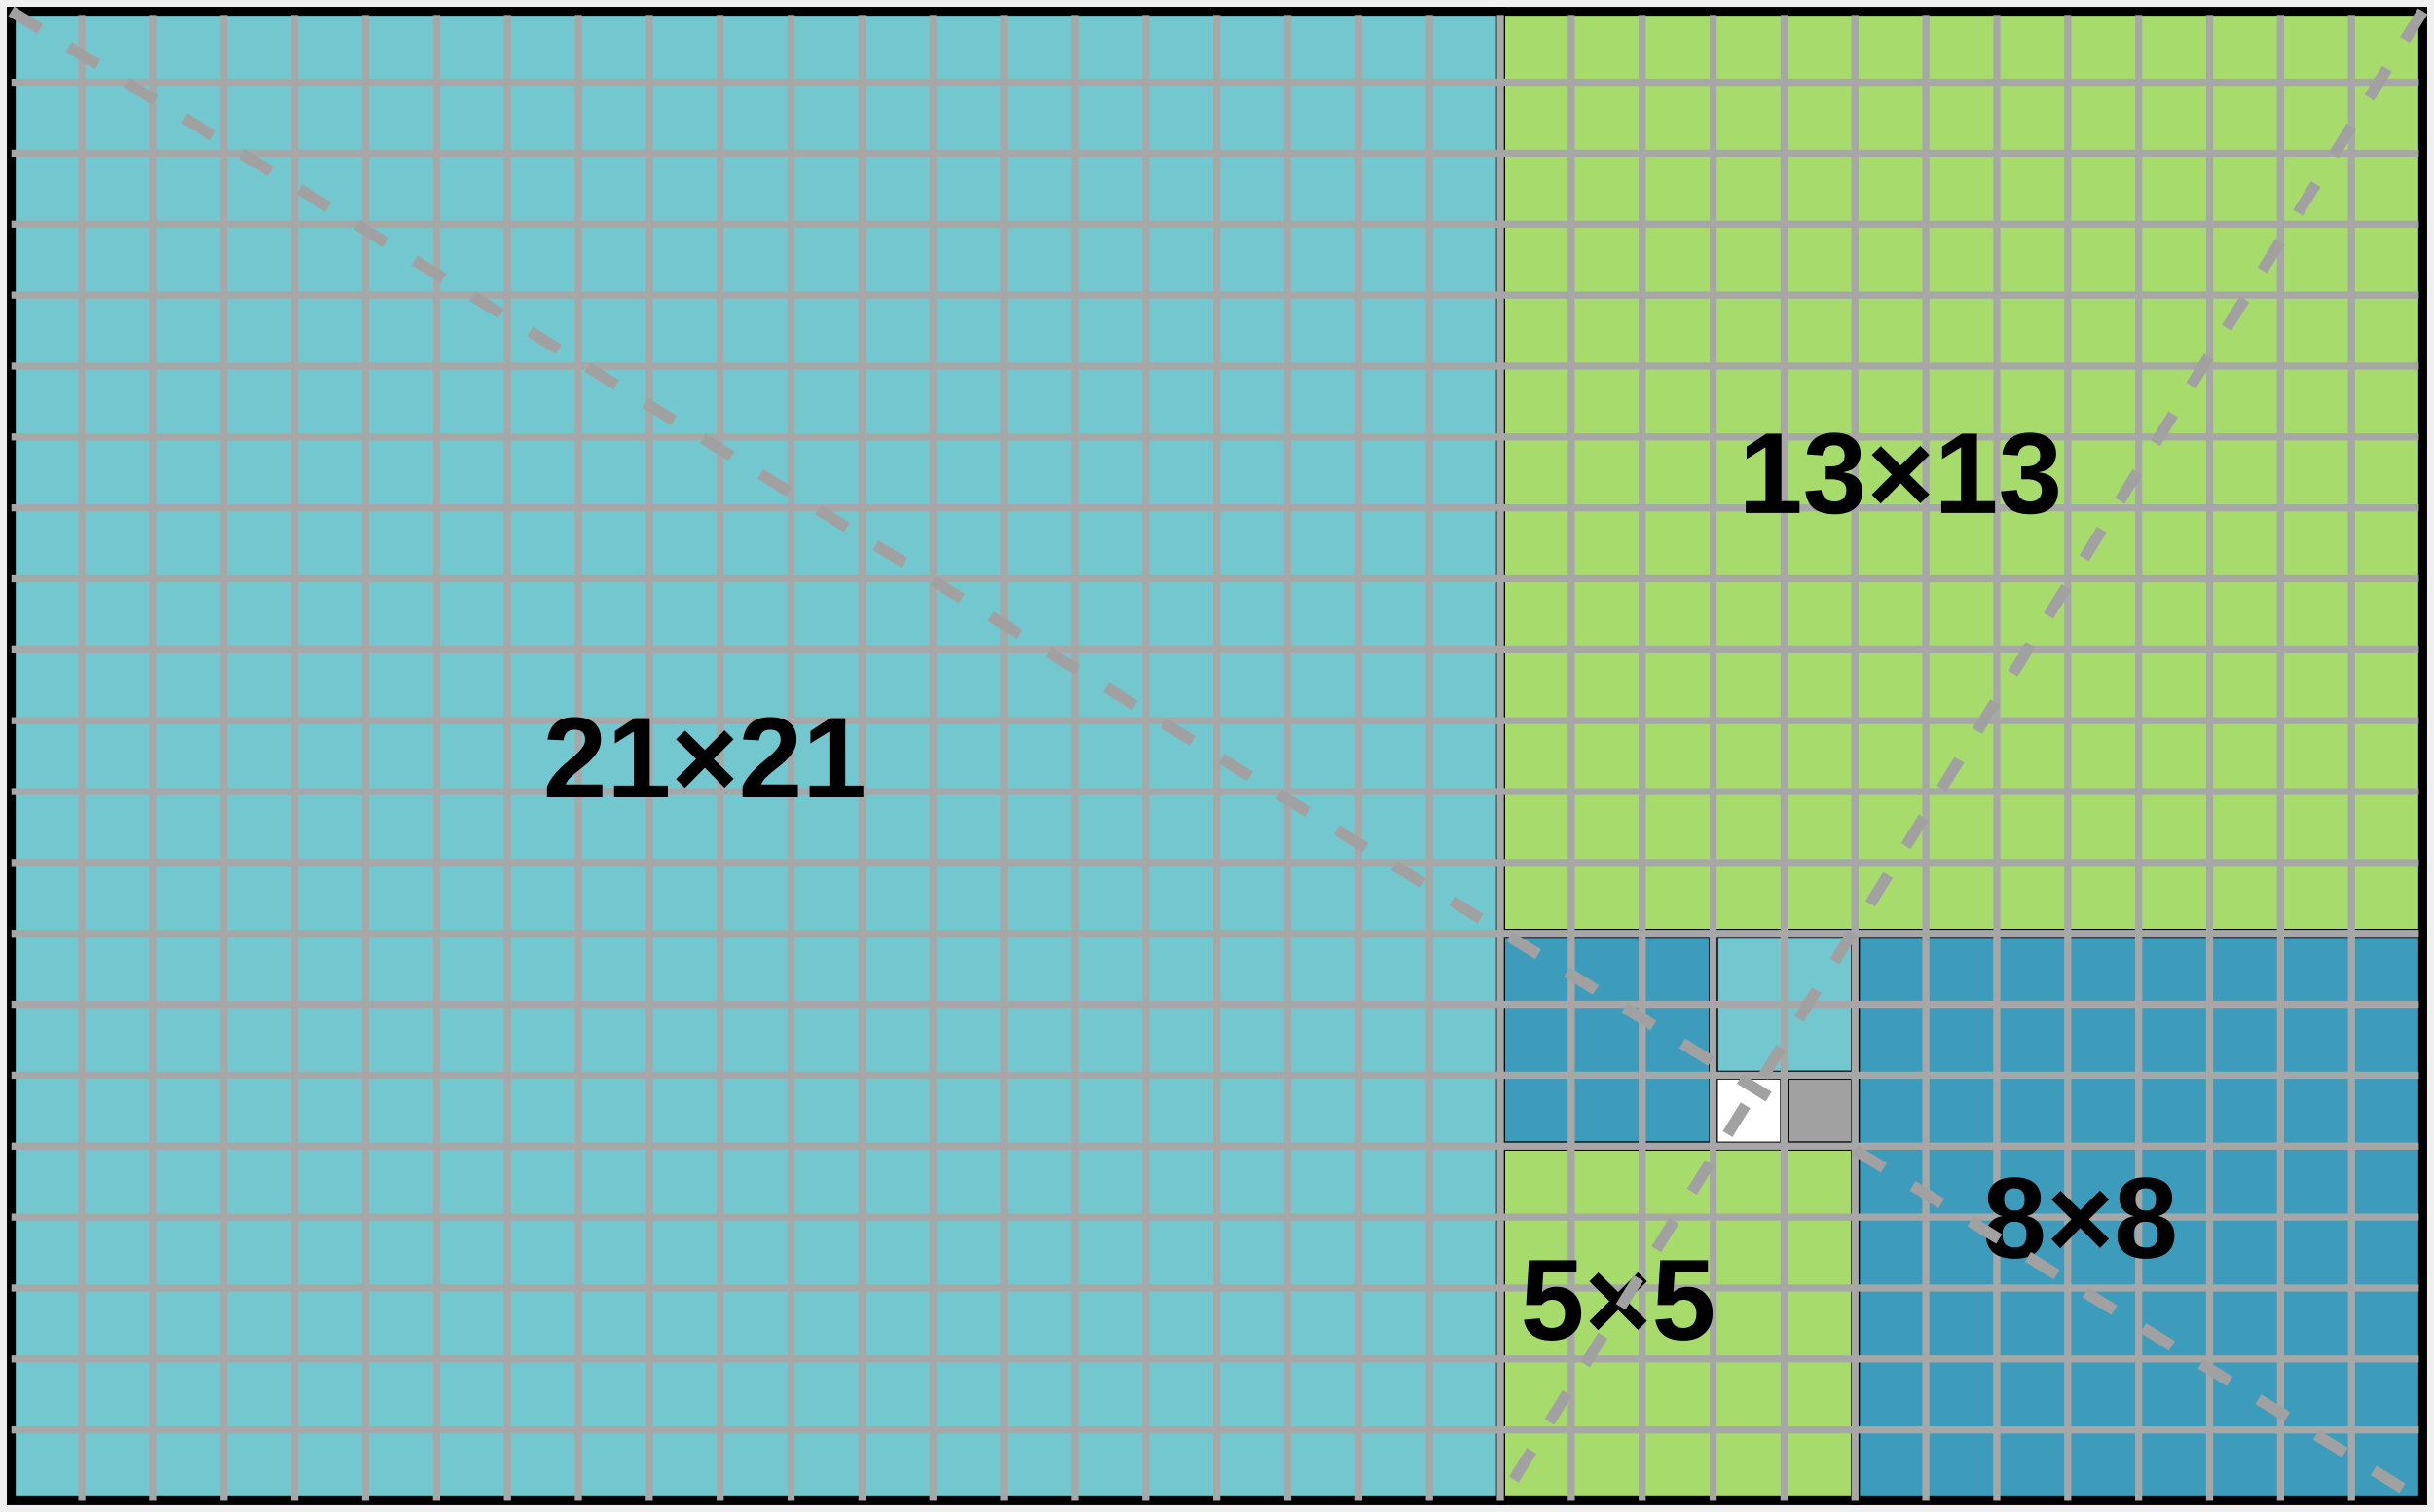
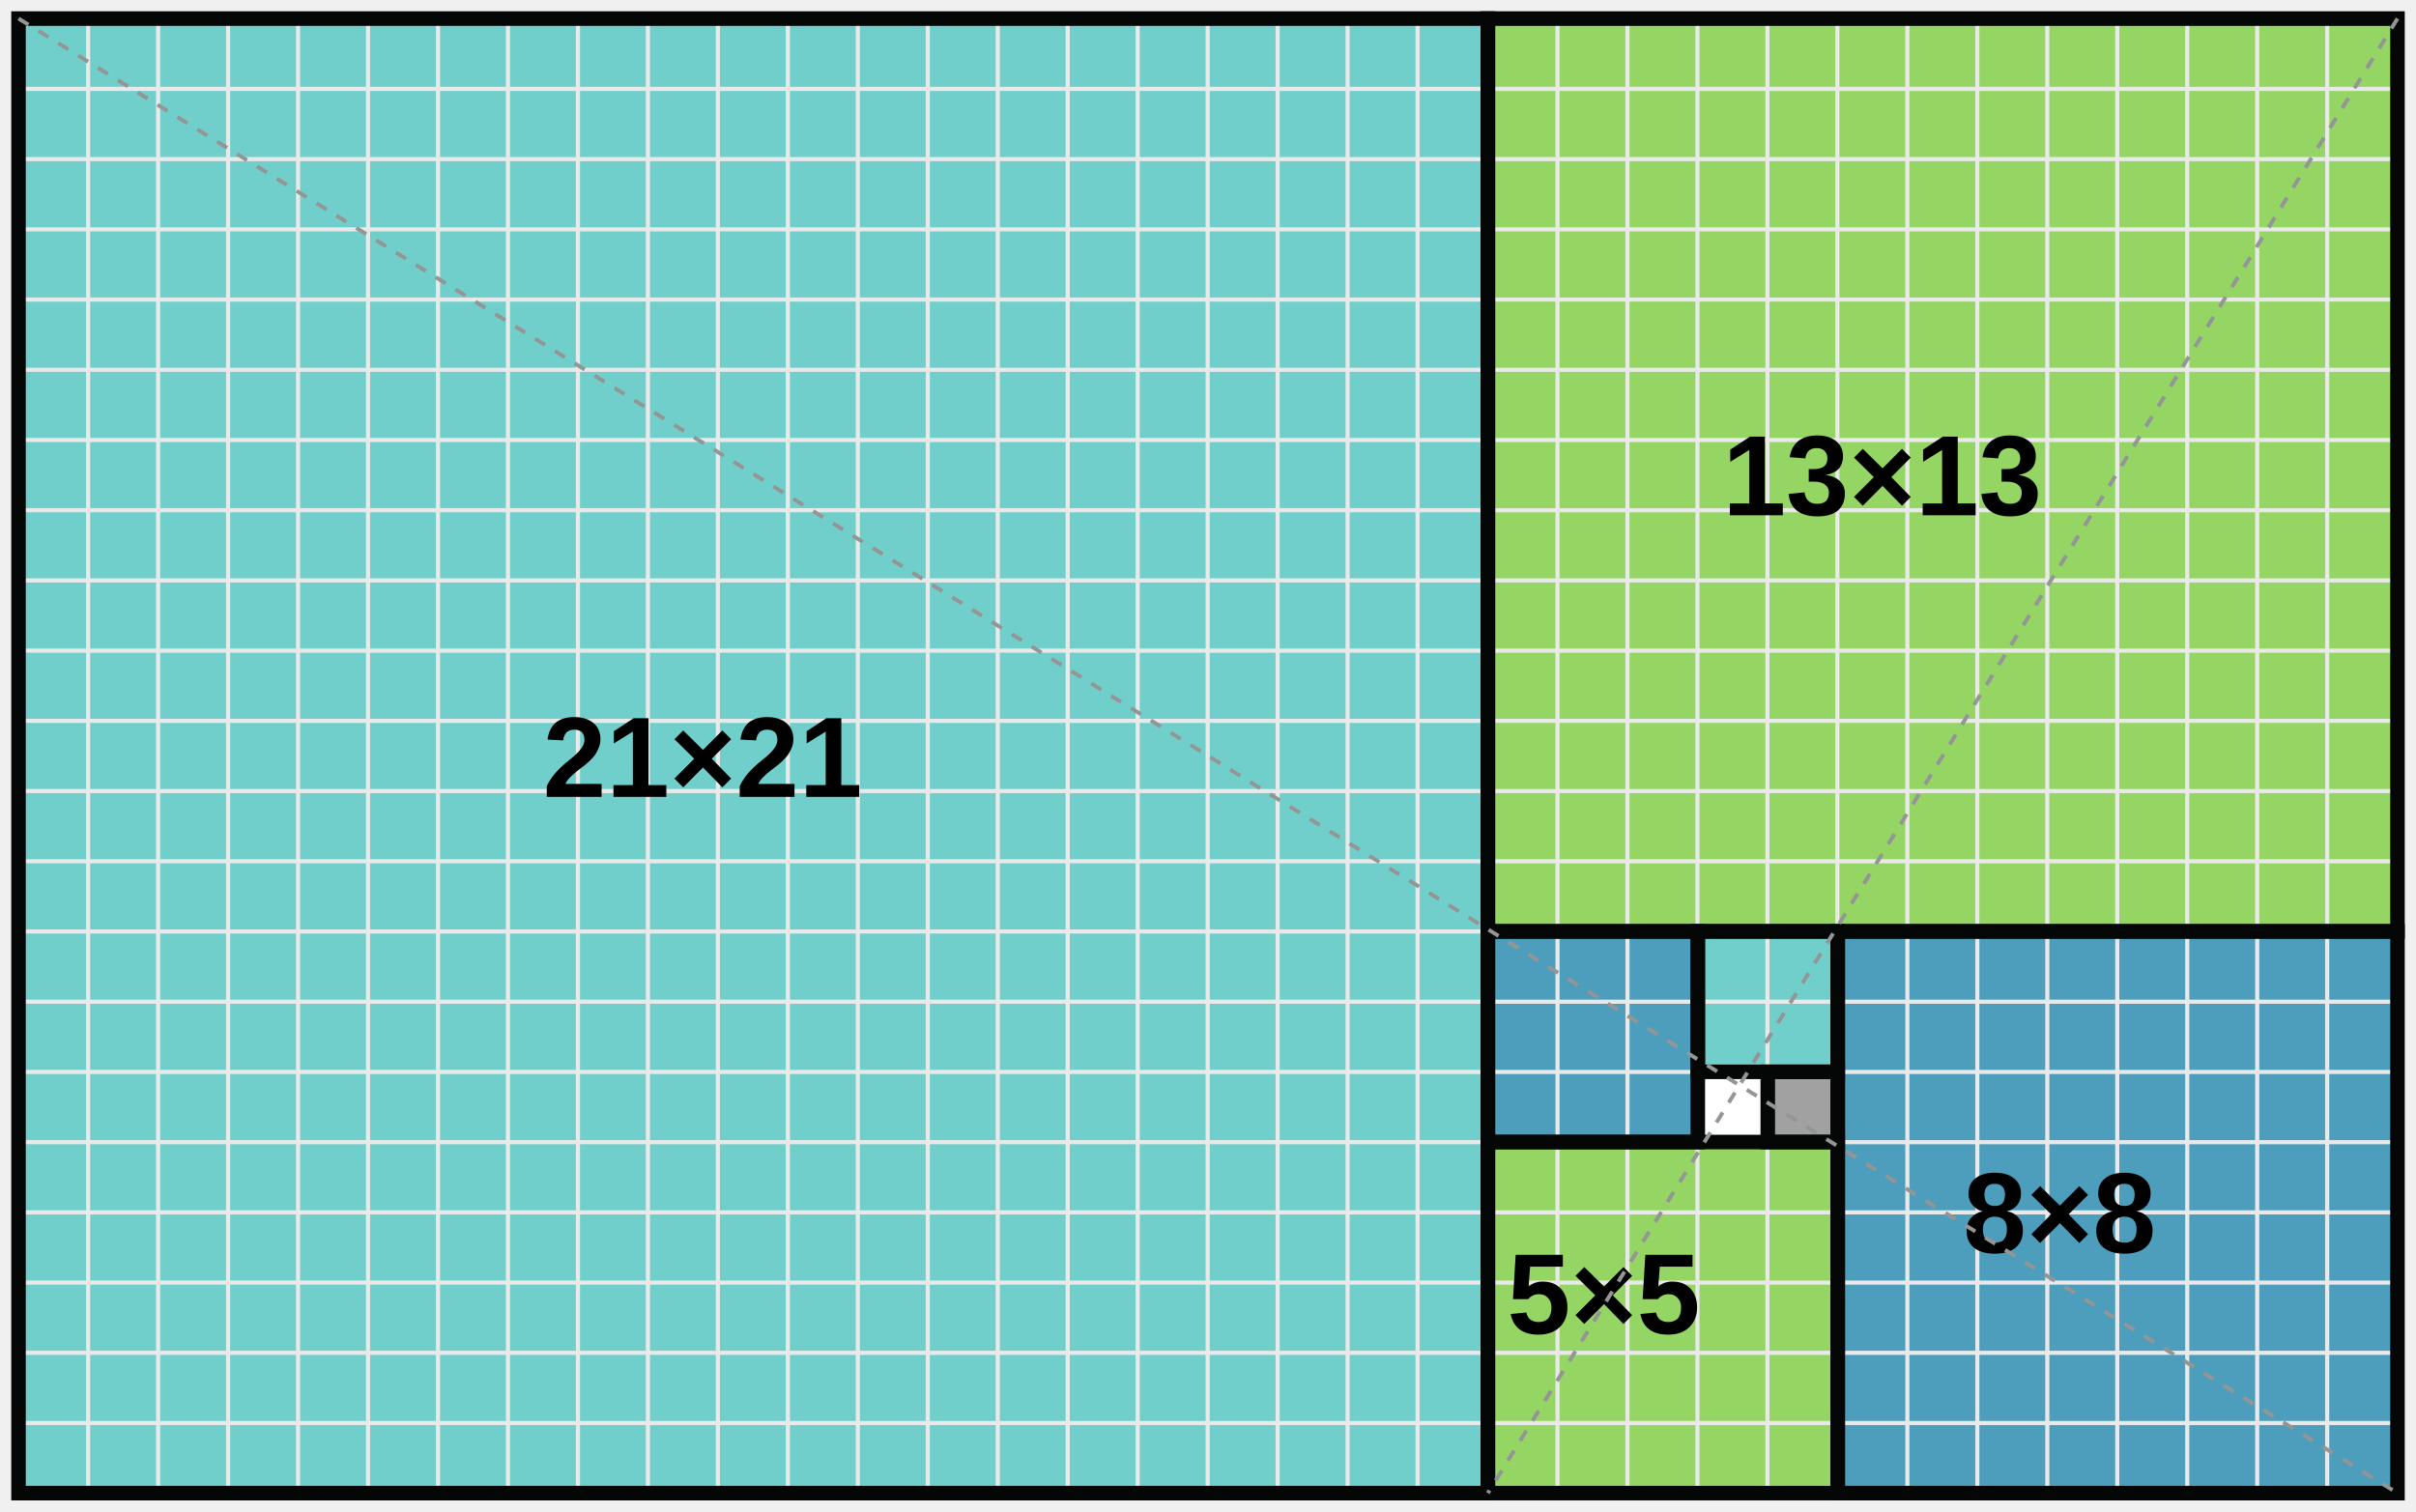
- <svg xmlns="http://www.w3.org/2000/svg" width="138.733mm" height="86.18mm" viewBox="0 0 138.733 86.18" version="1.1" id="svg1563">
+ <svg xmlns="http://www.w3.org/2000/svg" width="99.02mm" height="61.974mm" viewBox="0 0 99.02 61.974" version="1.1" id="svg1563">
  <defs id="defs1557" />
-   <g id="layer1" transform="translate(-30.41946,-21.8327)">
-     <rect style="display:inline;fill:#ffffff;fill-opacity:1;stroke:none;stroke-width:1.12;stroke-miterlimit:4;stroke-dasharray:none" id="rect4136" width="4.034" height="4.034" x="128.022" y="83.074" />
-     <rect style="display:inline;fill:#73c8d0;fill-opacity:1;stroke:none;stroke-width:0.504;stroke-miterlimit:4;stroke-dasharray:none;stroke-opacity:1" id="rect4142" width="8.067" height="8.067" x="-83.074" y="128.022" transform="rotate(-90)" />
-     <rect y="-87.108" x="-128.022" height="12.101" width="12.101" id="rect4152" style="display:inline;fill:#3d9cbc;fill-opacity:1;stroke:none;stroke-width:0.504;stroke-miterlimit:4;stroke-dasharray:none;stroke-opacity:1" transform="scale(-1)" />
-     <rect style="display:inline;fill:#a7dc6d;fill-opacity:1;stroke:none;stroke-width:0.504;stroke-miterlimit:4;stroke-dasharray:none;stroke-opacity:1" id="rect4158" width="20.169" height="20.169" x="87.108" y="-136.089" transform="rotate(90)" />
-     <rect y="75.007" x="136.089" height="32.27" width="32.27" id="rect4164" style="display:inline;fill:#3d9cbc;fill-opacity:1;stroke:none;stroke-width:0.504;stroke-miterlimit:4;stroke-dasharray:none;stroke-opacity:1" />
-     <rect style="display:inline;fill:#a7dc6d;fill-opacity:1;stroke:none;stroke-width:0.504;stroke-miterlimit:4;stroke-dasharray:none;stroke-opacity:1" id="rect4182" width="52.439" height="52.439" x="-75.007" y="115.921" transform="rotate(-90)" />
-     <rect y="-107.277" x="-115.921" height="84.709" width="84.709" id="rect4188" style="display:inline;fill:#73c8d0;fill-opacity:1;stroke:none;stroke-width:0.504;stroke-miterlimit:4;stroke-dasharray:none;stroke-opacity:1" transform="scale(-1)" />
-     <rect y="83.074" x="132.056" height="4.034" width="4.034" id="rect4138" style="display:inline;fill:#a1a1a1;fill-opacity:1;stroke:none;stroke-width:0.504;stroke-miterlimit:4;stroke-dasharray:none;stroke-opacity:1" />
-     <g id="g4477" transform="matrix(0.4042523,0,0,0.4042523,-139.1021,-293.4166)" style="display:inline;stroke:#000000;stroke-opacity:1">
-       <rect style="fill:none;fill-opacity:0.47;stroke:#000000;stroke-width:1.25;stroke-miterlimit:4;stroke-dasharray:none;stroke-opacity:1" id="rect4204" width="20" height="20" x="-931.425" y="660.938" transform="rotate(-90)" />
-       <rect y="-941.425" x="-660.938" height="30" width="30" id="rect4206" style="fill:none;fill-opacity:0.47;stroke:#000000;stroke-width:1.25;stroke-miterlimit:4;stroke-dasharray:none;stroke-opacity:1" transform="scale(-1)" />
-       <rect style="fill:none;fill-opacity:0.47;stroke:#000000;stroke-width:1.25;stroke-miterlimit:4;stroke-dasharray:none;stroke-opacity:1" id="rect4208" width="50" height="50" x="941.425" y="-680.938" transform="rotate(90)" />
-       <rect y="911.425" x="680.938" height="80" width="80" id="rect4210" style="fill:none;fill-opacity:0.47;stroke:#000000;stroke-width:1.25;stroke-miterlimit:4;stroke-dasharray:none;stroke-opacity:1" />
-       <rect style="fill:none;fill-opacity:0.47;stroke:#000000;stroke-width:1.25;stroke-miterlimit:4;stroke-dasharray:none;stroke-opacity:1" id="rect4212" width="130" height="130" x="-911.425" y="630.938" transform="rotate(-90)" />
-       <rect y="-991.424" x="-630.938" height="210" width="210" id="rect4214" style="fill:none;fill-opacity:0.47;stroke:#000000;stroke-width:1.25;stroke-miterlimit:4;stroke-dasharray:none;stroke-opacity:1" transform="scale(-1)" />
-       <rect y="931.425" x="670.938" height="10" width="10" id="rect4216" style="fill:none;fill-opacity:0.47;stroke:#000000;stroke-width:1.25;stroke-miterlimit:4;stroke-dasharray:none;stroke-opacity:1" />
+   <g id="layer1" transform="translate(-48.11222,-35.35384)">
+     <rect style="display:inline;opacity:1;fill:#ffffff;fill-opacity:1;stroke:none;stroke-width:0.796;stroke-miterlimit:4;stroke-dasharray:none;enable-background:new" id="rect4136" width="2.861" height="2.872" x="117.653" y="79.267" />
+     <rect style="display:inline;opacity:1;fill:#71cfcb;fill-opacity:1;stroke:none;stroke-width:0.358;stroke-miterlimit:4;stroke-dasharray:none;stroke-opacity:1;enable-background:new" id="rect4142" width="5.745" height="5.723" x="-79.267" y="117.653" transform="rotate(-90)" />
+     <rect y="-82.139" x="-117.653" height="8.617" width="8.584" id="rect4152" style="display:inline;opacity:1;fill:#4c9ebc;fill-opacity:1;stroke:none;stroke-width:0.358;stroke-miterlimit:4;stroke-dasharray:none;stroke-opacity:1;enable-background:new" transform="scale(-1)" />
+     <rect style="display:inline;opacity:1;fill:#94d563;fill-opacity:1;stroke:none;stroke-width:0.358;stroke-miterlimit:4;stroke-dasharray:none;stroke-opacity:1;enable-background:new" id="rect4158" width="14.362" height="14.307" x="82.139" y="-123.376" transform="rotate(90)" />
+     <rect y="73.522" x="123.376" height="22.979" width="22.892" id="rect4164" style="display:inline;opacity:1;fill:#4c9ebc;fill-opacity:1;stroke:none;stroke-width:0.358;stroke-miterlimit:4;stroke-dasharray:none;stroke-opacity:1;enable-background:new" />
+     <rect style="display:inline;opacity:1;fill:#94d563;fill-opacity:1;stroke:none;stroke-width:0.358;stroke-miterlimit:4;stroke-dasharray:none;stroke-opacity:1;enable-background:new" id="rect4182" width="37.341" height="37.199" x="-73.522" y="109.068" transform="rotate(-90)" />
+     <rect y="-96.501" x="-109.068" height="60.32" width="60.091" id="rect4188" style="display:inline;opacity:1;fill:#71cfcb;fill-opacity:1;stroke:none;stroke-width:0.358;stroke-miterlimit:4;stroke-dasharray:none;stroke-opacity:1;enable-background:new" transform="scale(-1)" />
+     <rect y="79.267" x="120.514" height="2.872" width="2.861" id="rect4138" style="display:inline;opacity:1;fill:#a1a1a1;fill-opacity:1;stroke:none;stroke-width:0.358;stroke-miterlimit:4;stroke-dasharray:none;stroke-opacity:1;enable-background:new" />
+     <g id="g4704" transform="matrix(0.286772,0,0,0.2878628,-65.83793,-206.3693)" style="display:inline;opacity:1;stroke:#e9e9e9;stroke-width:0.588;stroke-miterlimit:4;stroke-dasharray:none;stroke-opacity:1;enable-background:new">
+       <path id="path4218" d="M 739.452,1042.379 H 400.02" style="fill:none;fill-rule:evenodd;stroke:#e9e9e9;stroke-width:0.588;stroke-linecap:butt;stroke-linejoin:miter;stroke-miterlimit:4;stroke-dasharray:none;stroke-opacity:1" />
+       <path style="fill:none;fill-rule:evenodd;stroke:#e9e9e9;stroke-width:0.588;stroke-linecap:butt;stroke-linejoin:miter;stroke-miterlimit:4;stroke-dasharray:none;stroke-opacity:1" d="M 739.452,1032.379 H 400.02" id="path4268" />
+       <path id="path4270" d="M 739.452,1022.379 H 400.02" style="fill:none;fill-rule:evenodd;stroke:#e9e9e9;stroke-width:0.588;stroke-linecap:butt;stroke-linejoin:miter;stroke-miterlimit:4;stroke-dasharray:none;stroke-opacity:1" />
+       <path style="fill:none;fill-rule:evenodd;stroke:#e9e9e9;stroke-width:0.588;stroke-linecap:butt;stroke-linejoin:miter;stroke-miterlimit:4;stroke-dasharray:none;stroke-opacity:1" d="M 739.452,1012.379 H 400.02" id="path4272" />
+       <path id="path4274" d="M 739.452,1002.379 H 400.02" style="fill:none;fill-rule:evenodd;stroke:#e9e9e9;stroke-width:0.588;stroke-linecap:butt;stroke-linejoin:miter;stroke-miterlimit:4;stroke-dasharray:none;stroke-opacity:1" />
+       <path style="fill:none;fill-rule:evenodd;stroke:#e9e9e9;stroke-width:0.588;stroke-linecap:butt;stroke-linejoin:miter;stroke-miterlimit:4;stroke-dasharray:none;stroke-opacity:1" d="M 739.452,992.379 H 400.02" id="path4276" />
+       <path style="fill:none;fill-rule:evenodd;stroke:#e9e9e9;stroke-width:0.588;stroke-linecap:butt;stroke-linejoin:miter;stroke-miterlimit:4;stroke-dasharray:none;stroke-opacity:1" d="M 739.452,982.379 H 400.02" id="path4278" />
+       <path id="path4280" d="M 739.452,972.379 H 400.02" style="fill:none;fill-rule:evenodd;stroke:#e9e9e9;stroke-width:0.588;stroke-linecap:butt;stroke-linejoin:miter;stroke-miterlimit:4;stroke-dasharray:none;stroke-opacity:1" />
+       <path style="fill:none;fill-rule:evenodd;stroke:#e9e9e9;stroke-width:0.588;stroke-linecap:butt;stroke-linejoin:miter;stroke-miterlimit:4;stroke-dasharray:none;stroke-opacity:1" d="M 739.452,962.379 H 400.02" id="path4282" />
+       <path id="path4284" d="M 739.452,952.379 H 400.02" style="fill:none;fill-rule:evenodd;stroke:#e9e9e9;stroke-width:0.588;stroke-linecap:butt;stroke-linejoin:miter;stroke-miterlimit:4;stroke-dasharray:none;stroke-opacity:1" />
+       <path style="fill:none;fill-rule:evenodd;stroke:#e9e9e9;stroke-width:0.588;stroke-linecap:butt;stroke-linejoin:miter;stroke-miterlimit:4;stroke-dasharray:none;stroke-opacity:1" d="M 739.452,942.379 H 400.02" id="path4286" />
+       <path id="path4288" d="M 739.452,932.379 H 400.02" style="fill:none;fill-rule:evenodd;stroke:#e9e9e9;stroke-width:0.588;stroke-linecap:butt;stroke-linejoin:miter;stroke-miterlimit:4;stroke-dasharray:none;stroke-opacity:1" />
+       <path id="path4290" d="M 739.452,922.379 H 400.02" style="fill:none;fill-rule:evenodd;stroke:#e9e9e9;stroke-width:0.588;stroke-linecap:butt;stroke-linejoin:miter;stroke-miterlimit:4;stroke-dasharray:none;stroke-opacity:1" />
+       <path style="fill:none;fill-rule:evenodd;stroke:#e9e9e9;stroke-width:0.588;stroke-linecap:butt;stroke-linejoin:miter;stroke-miterlimit:4;stroke-dasharray:none;stroke-opacity:1" d="M 739.452,912.379 H 400.02" id="path4292" />
+       <path id="path4294" d="M 739.452,902.379 H 400.02" style="fill:none;fill-rule:evenodd;stroke:#e9e9e9;stroke-width:0.588;stroke-linecap:butt;stroke-linejoin:miter;stroke-miterlimit:4;stroke-dasharray:none;stroke-opacity:1" />
+       <path style="fill:none;fill-rule:evenodd;stroke:#e9e9e9;stroke-width:0.588;stroke-linecap:butt;stroke-linejoin:miter;stroke-miterlimit:4;stroke-dasharray:none;stroke-opacity:1" d="M 739.452,892.379 H 400.02" id="path4296" />
+       <path id="path4298" d="M 739.452,882.379 H 400.02" style="fill:none;fill-rule:evenodd;stroke:#e9e9e9;stroke-width:0.588;stroke-linecap:butt;stroke-linejoin:miter;stroke-miterlimit:4;stroke-dasharray:none;stroke-opacity:1" />
+       <path style="fill:none;fill-rule:evenodd;stroke:#e9e9e9;stroke-width:0.588;stroke-linecap:butt;stroke-linejoin:miter;stroke-miterlimit:4;stroke-dasharray:none;stroke-opacity:1" d="M 739.452,872.379 H 400.02" id="path4300" />
+       <path style="fill:none;fill-rule:evenodd;stroke:#e9e9e9;stroke-width:0.588;stroke-linecap:butt;stroke-linejoin:miter;stroke-miterlimit:4;stroke-dasharray:none;stroke-opacity:1" d="M 739.452,862.379 H 400.02" id="path4302" />
+       <path id="path4304" d="M 739.452,852.379 H 400.02" style="fill:none;fill-rule:evenodd;stroke:#e9e9e9;stroke-width:0.588;stroke-linecap:butt;stroke-linejoin:miter;stroke-miterlimit:4;stroke-dasharray:none;stroke-opacity:1" />
+       <path style="fill:none;fill-rule:evenodd;stroke:#e9e9e9;stroke-width:0.588;stroke-linecap:butt;stroke-linejoin:miter;stroke-miterlimit:4;stroke-dasharray:none;stroke-opacity:1" d="M 599.952,842.879 V 1052.373" id="path4314" />
+       <path id="path4316" d="M 589.952,842.879 V 1052.373" style="fill:none;fill-rule:evenodd;stroke:#e9e9e9;stroke-width:0.588;stroke-linecap:butt;stroke-linejoin:miter;stroke-miterlimit:4;stroke-dasharray:none;stroke-opacity:1" />
+       <path style="fill:none;fill-rule:evenodd;stroke:#e9e9e9;stroke-width:0.588;stroke-linecap:butt;stroke-linejoin:miter;stroke-miterlimit:4;stroke-dasharray:none;stroke-opacity:1" d="M 579.952,842.879 V 1052.373" id="path4318" />
+       <path id="path4320" d="M 569.952,842.879 V 1052.373" style="fill:none;fill-rule:evenodd;stroke:#e9e9e9;stroke-width:0.588;stroke-linecap:butt;stroke-linejoin:miter;stroke-miterlimit:4;stroke-dasharray:none;stroke-opacity:1" />
+       <path style="fill:none;fill-rule:evenodd;stroke:#e9e9e9;stroke-width:0.588;stroke-linecap:butt;stroke-linejoin:miter;stroke-miterlimit:4;stroke-dasharray:none;stroke-opacity:1" d="M 559.952,842.879 V 1052.373" id="path4322" />
+       <path id="path4324" d="M 549.952,842.879 V 1052.373" style="fill:none;fill-rule:evenodd;stroke:#e9e9e9;stroke-width:0.588;stroke-linecap:butt;stroke-linejoin:miter;stroke-miterlimit:4;stroke-dasharray:none;stroke-opacity:1" />
+       <path id="path4326" d="M 539.952,842.879 V 1052.373" style="fill:none;fill-rule:evenodd;stroke:#e9e9e9;stroke-width:0.588;stroke-linecap:butt;stroke-linejoin:miter;stroke-miterlimit:4;stroke-dasharray:none;stroke-opacity:1" />
+       <path style="fill:none;fill-rule:evenodd;stroke:#e9e9e9;stroke-width:0.588;stroke-linecap:butt;stroke-linejoin:miter;stroke-miterlimit:4;stroke-dasharray:none;stroke-opacity:1" d="M 529.952,842.879 V 1052.373" id="path4328" />
+       <path id="path4330" d="M 519.952,842.879 V 1052.373" style="fill:none;fill-rule:evenodd;stroke:#e9e9e9;stroke-width:0.588;stroke-linecap:butt;stroke-linejoin:miter;stroke-miterlimit:4;stroke-dasharray:none;stroke-opacity:1" />
+       <path style="fill:none;fill-rule:evenodd;stroke:#e9e9e9;stroke-width:0.588;stroke-linecap:butt;stroke-linejoin:miter;stroke-miterlimit:4;stroke-dasharray:none;stroke-opacity:1" d="M 509.952,842.879 V 1052.373" id="path4332" />
+       <path id="path4334" d="M 499.952,842.879 V 1052.373" style="fill:none;fill-rule:evenodd;stroke:#e9e9e9;stroke-width:0.588;stroke-linecap:butt;stroke-linejoin:miter;stroke-miterlimit:4;stroke-dasharray:none;stroke-opacity:1" />
+       <path style="fill:none;fill-rule:evenodd;stroke:#e9e9e9;stroke-width:0.588;stroke-linecap:butt;stroke-linejoin:miter;stroke-miterlimit:4;stroke-dasharray:none;stroke-opacity:1" d="M 489.952,842.879 V 1052.373" id="path4336" />
+       <path style="fill:none;fill-rule:evenodd;stroke:#e9e9e9;stroke-width:0.588;stroke-linecap:butt;stroke-linejoin:miter;stroke-miterlimit:4;stroke-dasharray:none;stroke-opacity:1" d="M 479.952,842.879 V 1052.373" id="path4338" />
+       <path id="path4340" d="M 469.952,842.879 V 1052.373" style="fill:none;fill-rule:evenodd;stroke:#e9e9e9;stroke-width:0.588;stroke-linecap:butt;stroke-linejoin:miter;stroke-miterlimit:4;stroke-dasharray:none;stroke-opacity:1" />
+       <path style="fill:none;fill-rule:evenodd;stroke:#e9e9e9;stroke-width:0.588;stroke-linecap:butt;stroke-linejoin:miter;stroke-miterlimit:4;stroke-dasharray:none;stroke-opacity:1" d="M 459.952,842.879 V 1052.373" id="path4342" />
+       <path id="path4344" d="M 449.952,842.879 V 1052.373" style="fill:none;fill-rule:evenodd;stroke:#e9e9e9;stroke-width:0.588;stroke-linecap:butt;stroke-linejoin:miter;stroke-miterlimit:4;stroke-dasharray:none;stroke-opacity:1" />
+       <path style="fill:none;fill-rule:evenodd;stroke:#e9e9e9;stroke-width:0.588;stroke-linecap:butt;stroke-linejoin:miter;stroke-miterlimit:4;stroke-dasharray:none;stroke-opacity:1" d="M 439.952,842.879 V 1052.373" id="path4346" />
+       <path id="path4348" d="M 429.952,842.879 V 1052.373" style="fill:none;fill-rule:evenodd;stroke:#e9e9e9;stroke-width:0.588;stroke-linecap:butt;stroke-linejoin:miter;stroke-miterlimit:4;stroke-dasharray:none;stroke-opacity:1" />
+       <path id="path4350" d="M 419.952,842.879 V 1052.373" style="fill:none;fill-rule:evenodd;stroke:#e9e9e9;stroke-width:0.588;stroke-linecap:butt;stroke-linejoin:miter;stroke-miterlimit:4;stroke-dasharray:none;stroke-opacity:1" />
+       <path style="fill:none;fill-rule:evenodd;stroke:#e9e9e9;stroke-width:0.588;stroke-linecap:butt;stroke-linejoin:miter;stroke-miterlimit:4;stroke-dasharray:none;stroke-opacity:1" d="M 409.952,842.879 V 1052.373" id="path4352" />
+       <path id="path4392" d="M 729.952,842.879 V 1052.373" style="fill:none;fill-rule:evenodd;stroke:#e9e9e9;stroke-width:0.588;stroke-linecap:butt;stroke-linejoin:miter;stroke-miterlimit:4;stroke-dasharray:none;stroke-opacity:1" />
+       <path style="fill:none;fill-rule:evenodd;stroke:#e9e9e9;stroke-width:0.588;stroke-linecap:butt;stroke-linejoin:miter;stroke-miterlimit:4;stroke-dasharray:none;stroke-opacity:1" d="M 719.952,842.879 V 1052.373" id="path4394" />
+       <path id="path4396" d="M 709.952,842.879 V 1052.373" style="fill:none;fill-rule:evenodd;stroke:#e9e9e9;stroke-width:0.588;stroke-linecap:butt;stroke-linejoin:miter;stroke-miterlimit:4;stroke-dasharray:none;stroke-opacity:1" />
+       <path style="fill:none;fill-rule:evenodd;stroke:#e9e9e9;stroke-width:0.588;stroke-linecap:butt;stroke-linejoin:miter;stroke-miterlimit:4;stroke-dasharray:none;stroke-opacity:1" d="M 699.952,842.879 V 1052.373" id="path4398" />
+       <path id="path4400" d="M 689.952,842.879 V 1052.373" style="fill:none;fill-rule:evenodd;stroke:#e9e9e9;stroke-width:0.588;stroke-linecap:butt;stroke-linejoin:miter;stroke-miterlimit:4;stroke-dasharray:none;stroke-opacity:1" />
+       <path id="path4402" d="M 679.952,842.879 V 1052.373" style="fill:none;fill-rule:evenodd;stroke:#e9e9e9;stroke-width:0.588;stroke-linecap:butt;stroke-linejoin:miter;stroke-miterlimit:4;stroke-dasharray:none;stroke-opacity:1" />
+       <path style="fill:none;fill-rule:evenodd;stroke:#e9e9e9;stroke-width:0.588;stroke-linecap:butt;stroke-linejoin:miter;stroke-miterlimit:4;stroke-dasharray:none;stroke-opacity:1" d="M 669.952,842.879 V 1052.373" id="path4404" />
+       <path id="path4406" d="M 659.952,842.879 V 1052.373" style="fill:none;fill-rule:evenodd;stroke:#e9e9e9;stroke-width:0.588;stroke-linecap:butt;stroke-linejoin:miter;stroke-miterlimit:4;stroke-dasharray:none;stroke-opacity:1" />
+       <path style="fill:none;fill-rule:evenodd;stroke:#e9e9e9;stroke-width:0.588;stroke-linecap:butt;stroke-linejoin:miter;stroke-miterlimit:4;stroke-dasharray:none;stroke-opacity:1" d="M 649.952,842.879 V 1052.373" id="path4408" />
+       <path id="path4410" d="M 639.952,842.879 V 1052.373" style="fill:none;fill-rule:evenodd;stroke:#e9e9e9;stroke-width:0.588;stroke-linecap:butt;stroke-linejoin:miter;stroke-miterlimit:4;stroke-dasharray:none;stroke-opacity:1" />
+       <path style="fill:none;fill-rule:evenodd;stroke:#e9e9e9;stroke-width:0.588;stroke-linecap:butt;stroke-linejoin:miter;stroke-miterlimit:4;stroke-dasharray:none;stroke-opacity:1" d="M 629.952,842.879 V 1052.373" id="path4412" />
+       <path style="fill:none;fill-rule:evenodd;stroke:#e9e9e9;stroke-width:0.588;stroke-linecap:butt;stroke-linejoin:miter;stroke-miterlimit:4;stroke-dasharray:none;stroke-opacity:1" d="M 619.952,842.879 V 1052.373" id="path4414" />
+       <path id="path4416" d="M 609.952,842.879 V 1052.373" style="fill:none;fill-rule:evenodd;stroke:#e9e9e9;stroke-width:0.588;stroke-linecap:butt;stroke-linejoin:miter;stroke-miterlimit:4;stroke-dasharray:none;stroke-opacity:1" />
    </g>
-     <g id="g4704" transform="matrix(0.4042523,0,0,0.4042523,-130.6381,-318.0508)" style="display:inline;stroke:#a7a7a7;stroke-width:1.002;stroke-miterlimit:4;stroke-dasharray:none;stroke-opacity:1">
-       <path id="path4218" d="M 739.452,1042.379 H 400.02" style="fill:none;fill-rule:evenodd;stroke:#a7a7a7;stroke-width:1.002;stroke-linecap:butt;stroke-linejoin:miter;stroke-miterlimit:4;stroke-dasharray:none;stroke-opacity:1" />
-       <path style="fill:none;fill-rule:evenodd;stroke:#a7a7a7;stroke-width:1.002;stroke-linecap:butt;stroke-linejoin:miter;stroke-miterlimit:4;stroke-dasharray:none;stroke-opacity:1" d="M 739.452,1032.379 H 400.02" id="path4268" />
-       <path id="path4270" d="M 739.452,1022.379 H 400.02" style="fill:none;fill-rule:evenodd;stroke:#a7a7a7;stroke-width:1.002;stroke-linecap:butt;stroke-linejoin:miter;stroke-miterlimit:4;stroke-dasharray:none;stroke-opacity:1" />
-       <path style="fill:none;fill-rule:evenodd;stroke:#a7a7a7;stroke-width:1.002;stroke-linecap:butt;stroke-linejoin:miter;stroke-miterlimit:4;stroke-dasharray:none;stroke-opacity:1" d="M 739.452,1012.379 H 400.02" id="path4272" />
-       <path id="path4274" d="M 739.452,1002.379 H 400.02" style="fill:none;fill-rule:evenodd;stroke:#a7a7a7;stroke-width:1.002;stroke-linecap:butt;stroke-linejoin:miter;stroke-miterlimit:4;stroke-dasharray:none;stroke-opacity:1" />
-       <path style="fill:none;fill-rule:evenodd;stroke:#a7a7a7;stroke-width:1.002;stroke-linecap:butt;stroke-linejoin:miter;stroke-miterlimit:4;stroke-dasharray:none;stroke-opacity:1" d="M 739.452,992.379 H 400.02" id="path4276" />
-       <path style="fill:none;fill-rule:evenodd;stroke:#a7a7a7;stroke-width:1.002;stroke-linecap:butt;stroke-linejoin:miter;stroke-miterlimit:4;stroke-dasharray:none;stroke-opacity:1" d="M 739.452,982.379 H 400.02" id="path4278" />
-       <path id="path4280" d="M 739.452,972.379 H 400.02" style="fill:none;fill-rule:evenodd;stroke:#a7a7a7;stroke-width:1.002;stroke-linecap:butt;stroke-linejoin:miter;stroke-miterlimit:4;stroke-dasharray:none;stroke-opacity:1" />
-       <path style="fill:none;fill-rule:evenodd;stroke:#a7a7a7;stroke-width:1.002;stroke-linecap:butt;stroke-linejoin:miter;stroke-miterlimit:4;stroke-dasharray:none;stroke-opacity:1" d="M 739.452,962.379 H 400.02" id="path4282" />
-       <path id="path4284" d="M 739.452,952.379 H 400.02" style="fill:none;fill-rule:evenodd;stroke:#a7a7a7;stroke-width:1.002;stroke-linecap:butt;stroke-linejoin:miter;stroke-miterlimit:4;stroke-dasharray:none;stroke-opacity:1" />
-       <path style="fill:none;fill-rule:evenodd;stroke:#a7a7a7;stroke-width:1.002;stroke-linecap:butt;stroke-linejoin:miter;stroke-miterlimit:4;stroke-dasharray:none;stroke-opacity:1" d="M 739.452,942.379 H 400.02" id="path4286" />
-       <path id="path4288" d="M 739.452,932.379 H 400.02" style="fill:none;fill-rule:evenodd;stroke:#a7a7a7;stroke-width:1.002;stroke-linecap:butt;stroke-linejoin:miter;stroke-miterlimit:4;stroke-dasharray:none;stroke-opacity:1" />
-       <path id="path4290" d="M 739.452,922.379 H 400.02" style="fill:none;fill-rule:evenodd;stroke:#a7a7a7;stroke-width:1.002;stroke-linecap:butt;stroke-linejoin:miter;stroke-miterlimit:4;stroke-dasharray:none;stroke-opacity:1" />
-       <path style="fill:none;fill-rule:evenodd;stroke:#a7a7a7;stroke-width:1.002;stroke-linecap:butt;stroke-linejoin:miter;stroke-miterlimit:4;stroke-dasharray:none;stroke-opacity:1" d="M 739.452,912.379 H 400.02" id="path4292" />
-       <path id="path4294" d="M 739.452,902.379 H 400.02" style="fill:none;fill-rule:evenodd;stroke:#a7a7a7;stroke-width:1.002;stroke-linecap:butt;stroke-linejoin:miter;stroke-miterlimit:4;stroke-dasharray:none;stroke-opacity:1" />
-       <path style="fill:none;fill-rule:evenodd;stroke:#a7a7a7;stroke-width:1.002;stroke-linecap:butt;stroke-linejoin:miter;stroke-miterlimit:4;stroke-dasharray:none;stroke-opacity:1" d="M 739.452,892.379 H 400.02" id="path4296" />
-       <path id="path4298" d="M 739.452,882.379 H 400.02" style="fill:none;fill-rule:evenodd;stroke:#a7a7a7;stroke-width:1.002;stroke-linecap:butt;stroke-linejoin:miter;stroke-miterlimit:4;stroke-dasharray:none;stroke-opacity:1" />
-       <path style="fill:none;fill-rule:evenodd;stroke:#a7a7a7;stroke-width:1.002;stroke-linecap:butt;stroke-linejoin:miter;stroke-miterlimit:4;stroke-dasharray:none;stroke-opacity:1" d="M 739.452,872.379 H 400.02" id="path4300" />
-       <path style="fill:none;fill-rule:evenodd;stroke:#a7a7a7;stroke-width:1.002;stroke-linecap:butt;stroke-linejoin:miter;stroke-miterlimit:4;stroke-dasharray:none;stroke-opacity:1" d="M 739.452,862.379 H 400.02" id="path4302" />
-       <path id="path4304" d="M 739.452,852.379 H 400.02" style="fill:none;fill-rule:evenodd;stroke:#a7a7a7;stroke-width:1.002;stroke-linecap:butt;stroke-linejoin:miter;stroke-miterlimit:4;stroke-dasharray:none;stroke-opacity:1" />
-       <path style="fill:none;fill-rule:evenodd;stroke:#a7a7a7;stroke-width:1.002;stroke-linecap:butt;stroke-linejoin:miter;stroke-miterlimit:4;stroke-dasharray:none;stroke-opacity:1" d="M 599.952,842.879 V 1052.373" id="path4314" />
-       <path id="path4316" d="M 589.952,842.879 V 1052.373" style="fill:none;fill-rule:evenodd;stroke:#a7a7a7;stroke-width:1.002;stroke-linecap:butt;stroke-linejoin:miter;stroke-miterlimit:4;stroke-dasharray:none;stroke-opacity:1" />
-       <path style="fill:none;fill-rule:evenodd;stroke:#a7a7a7;stroke-width:1.002;stroke-linecap:butt;stroke-linejoin:miter;stroke-miterlimit:4;stroke-dasharray:none;stroke-opacity:1" d="M 579.952,842.879 V 1052.373" id="path4318" />
-       <path id="path4320" d="M 569.952,842.879 V 1052.373" style="fill:none;fill-rule:evenodd;stroke:#a7a7a7;stroke-width:1.002;stroke-linecap:butt;stroke-linejoin:miter;stroke-miterlimit:4;stroke-dasharray:none;stroke-opacity:1" />
-       <path style="fill:none;fill-rule:evenodd;stroke:#a7a7a7;stroke-width:1.002;stroke-linecap:butt;stroke-linejoin:miter;stroke-miterlimit:4;stroke-dasharray:none;stroke-opacity:1" d="M 559.952,842.879 V 1052.373" id="path4322" />
-       <path id="path4324" d="M 549.952,842.879 V 1052.373" style="fill:none;fill-rule:evenodd;stroke:#a7a7a7;stroke-width:1.002;stroke-linecap:butt;stroke-linejoin:miter;stroke-miterlimit:4;stroke-dasharray:none;stroke-opacity:1" />
-       <path id="path4326" d="M 539.952,842.879 V 1052.373" style="fill:none;fill-rule:evenodd;stroke:#a7a7a7;stroke-width:1.002;stroke-linecap:butt;stroke-linejoin:miter;stroke-miterlimit:4;stroke-dasharray:none;stroke-opacity:1" />
-       <path style="fill:none;fill-rule:evenodd;stroke:#a7a7a7;stroke-width:1.002;stroke-linecap:butt;stroke-linejoin:miter;stroke-miterlimit:4;stroke-dasharray:none;stroke-opacity:1" d="M 529.952,842.879 V 1052.373" id="path4328" />
-       <path id="path4330" d="M 519.952,842.879 V 1052.373" style="fill:none;fill-rule:evenodd;stroke:#a7a7a7;stroke-width:1.002;stroke-linecap:butt;stroke-linejoin:miter;stroke-miterlimit:4;stroke-dasharray:none;stroke-opacity:1" />
-       <path style="fill:none;fill-rule:evenodd;stroke:#a7a7a7;stroke-width:1.002;stroke-linecap:butt;stroke-linejoin:miter;stroke-miterlimit:4;stroke-dasharray:none;stroke-opacity:1" d="M 509.952,842.879 V 1052.373" id="path4332" />
-       <path id="path4334" d="M 499.952,842.879 V 1052.373" style="fill:none;fill-rule:evenodd;stroke:#a7a7a7;stroke-width:1.002;stroke-linecap:butt;stroke-linejoin:miter;stroke-miterlimit:4;stroke-dasharray:none;stroke-opacity:1" />
-       <path style="fill:none;fill-rule:evenodd;stroke:#a7a7a7;stroke-width:1.002;stroke-linecap:butt;stroke-linejoin:miter;stroke-miterlimit:4;stroke-dasharray:none;stroke-opacity:1" d="M 489.952,842.879 V 1052.373" id="path4336" />
-       <path style="fill:none;fill-rule:evenodd;stroke:#a7a7a7;stroke-width:1.002;stroke-linecap:butt;stroke-linejoin:miter;stroke-miterlimit:4;stroke-dasharray:none;stroke-opacity:1" d="M 479.952,842.879 V 1052.373" id="path4338" />
-       <path id="path4340" d="M 469.952,842.879 V 1052.373" style="fill:none;fill-rule:evenodd;stroke:#a7a7a7;stroke-width:1.002;stroke-linecap:butt;stroke-linejoin:miter;stroke-miterlimit:4;stroke-dasharray:none;stroke-opacity:1" />
-       <path style="fill:none;fill-rule:evenodd;stroke:#a7a7a7;stroke-width:1.002;stroke-linecap:butt;stroke-linejoin:miter;stroke-miterlimit:4;stroke-dasharray:none;stroke-opacity:1" d="M 459.952,842.879 V 1052.373" id="path4342" />
-       <path id="path4344" d="M 449.952,842.879 V 1052.373" style="fill:none;fill-rule:evenodd;stroke:#a7a7a7;stroke-width:1.002;stroke-linecap:butt;stroke-linejoin:miter;stroke-miterlimit:4;stroke-dasharray:none;stroke-opacity:1" />
-       <path style="fill:none;fill-rule:evenodd;stroke:#a7a7a7;stroke-width:1.002;stroke-linecap:butt;stroke-linejoin:miter;stroke-miterlimit:4;stroke-dasharray:none;stroke-opacity:1" d="M 439.952,842.879 V 1052.373" id="path4346" />
-       <path id="path4348" d="M 429.952,842.879 V 1052.373" style="fill:none;fill-rule:evenodd;stroke:#a7a7a7;stroke-width:1.002;stroke-linecap:butt;stroke-linejoin:miter;stroke-miterlimit:4;stroke-dasharray:none;stroke-opacity:1" />
-       <path id="path4350" d="M 419.952,842.879 V 1052.373" style="fill:none;fill-rule:evenodd;stroke:#a7a7a7;stroke-width:1.002;stroke-linecap:butt;stroke-linejoin:miter;stroke-miterlimit:4;stroke-dasharray:none;stroke-opacity:1" />
-       <path style="fill:none;fill-rule:evenodd;stroke:#a7a7a7;stroke-width:1.002;stroke-linecap:butt;stroke-linejoin:miter;stroke-miterlimit:4;stroke-dasharray:none;stroke-opacity:1" d="M 409.952,842.879 V 1052.373" id="path4352" />
-       <path id="path4392" d="M 729.952,842.879 V 1052.373" style="fill:none;fill-rule:evenodd;stroke:#a7a7a7;stroke-width:1.002;stroke-linecap:butt;stroke-linejoin:miter;stroke-miterlimit:4;stroke-dasharray:none;stroke-opacity:1" />
-       <path style="fill:none;fill-rule:evenodd;stroke:#a7a7a7;stroke-width:1.002;stroke-linecap:butt;stroke-linejoin:miter;stroke-miterlimit:4;stroke-dasharray:none;stroke-opacity:1" d="M 719.952,842.879 V 1052.373" id="path4394" />
-       <path id="path4396" d="M 709.952,842.879 V 1052.373" style="fill:none;fill-rule:evenodd;stroke:#a7a7a7;stroke-width:1.002;stroke-linecap:butt;stroke-linejoin:miter;stroke-miterlimit:4;stroke-dasharray:none;stroke-opacity:1" />
-       <path style="fill:none;fill-rule:evenodd;stroke:#a7a7a7;stroke-width:1.002;stroke-linecap:butt;stroke-linejoin:miter;stroke-miterlimit:4;stroke-dasharray:none;stroke-opacity:1" d="M 699.952,842.879 V 1052.373" id="path4398" />
-       <path id="path4400" d="M 689.952,842.879 V 1052.373" style="fill:none;fill-rule:evenodd;stroke:#a7a7a7;stroke-width:1.002;stroke-linecap:butt;stroke-linejoin:miter;stroke-miterlimit:4;stroke-dasharray:none;stroke-opacity:1" />
-       <path id="path4402" d="M 679.952,842.879 V 1052.373" style="fill:none;fill-rule:evenodd;stroke:#a7a7a7;stroke-width:1.002;stroke-linecap:butt;stroke-linejoin:miter;stroke-miterlimit:4;stroke-dasharray:none;stroke-opacity:1" />
-       <path style="fill:none;fill-rule:evenodd;stroke:#a7a7a7;stroke-width:1.002;stroke-linecap:butt;stroke-linejoin:miter;stroke-miterlimit:4;stroke-dasharray:none;stroke-opacity:1" d="M 669.952,842.879 V 1052.373" id="path4404" />
-       <path id="path4406" d="M 659.952,842.879 V 1052.373" style="fill:none;fill-rule:evenodd;stroke:#a7a7a7;stroke-width:1.002;stroke-linecap:butt;stroke-linejoin:miter;stroke-miterlimit:4;stroke-dasharray:none;stroke-opacity:1" />
-       <path style="fill:none;fill-rule:evenodd;stroke:#a7a7a7;stroke-width:1.002;stroke-linecap:butt;stroke-linejoin:miter;stroke-miterlimit:4;stroke-dasharray:none;stroke-opacity:1" d="M 649.952,842.879 V 1052.373" id="path4408" />
-       <path id="path4410" d="M 639.952,842.879 V 1052.373" style="fill:none;fill-rule:evenodd;stroke:#a7a7a7;stroke-width:1.002;stroke-linecap:butt;stroke-linejoin:miter;stroke-miterlimit:4;stroke-dasharray:none;stroke-opacity:1" />
-       <path style="fill:none;fill-rule:evenodd;stroke:#a7a7a7;stroke-width:1.002;stroke-linecap:butt;stroke-linejoin:miter;stroke-miterlimit:4;stroke-dasharray:none;stroke-opacity:1" d="M 629.952,842.879 V 1052.373" id="path4412" />
-       <path style="fill:none;fill-rule:evenodd;stroke:#a7a7a7;stroke-width:1.002;stroke-linecap:butt;stroke-linejoin:miter;stroke-miterlimit:4;stroke-dasharray:none;stroke-opacity:1" d="M 619.952,842.879 V 1052.373" id="path4414" />
-       <path id="path4416" d="M 609.952,842.879 V 1052.373" style="fill:none;fill-rule:evenodd;stroke:#a7a7a7;stroke-width:1.002;stroke-linecap:butt;stroke-linejoin:miter;stroke-miterlimit:4;stroke-dasharray:none;stroke-opacity:1" />
+     <g id="g4477" transform="matrix(0.286772,0,0,0.2878628,-71.84222,-188.8277)" style="display:inline;opacity:1;stroke:#050606;stroke-width:2.078;stroke-miterlimit:4;stroke-dasharray:none;stroke-opacity:1;enable-background:new">
+       <rect style="fill:none;fill-opacity:0.47;stroke:#050606;stroke-width:2.078;stroke-miterlimit:4;stroke-dasharray:none;stroke-opacity:1" id="rect4204" width="20" height="20" x="-931.425" y="660.938" transform="rotate(-90)" />
+       <rect y="-941.425" x="-660.938" height="30" width="30" id="rect4206" style="fill:none;fill-opacity:0.47;stroke:#050606;stroke-width:2.078;stroke-miterlimit:4;stroke-dasharray:none;stroke-opacity:1" transform="scale(-1)" />
+       <rect style="fill:none;fill-opacity:0.47;stroke:#050606;stroke-width:2.078;stroke-miterlimit:4;stroke-dasharray:none;stroke-opacity:1" id="rect4208" width="50" height="50" x="941.425" y="-680.938" transform="rotate(90)" />
+       <rect y="911.425" x="680.938" height="80" width="80" id="rect4210" style="fill:none;fill-opacity:0.47;stroke:#050606;stroke-width:2.078;stroke-miterlimit:4;stroke-dasharray:none;stroke-opacity:1" />
+       <rect style="fill:none;fill-opacity:0.47;stroke:#050606;stroke-width:2.078;stroke-miterlimit:4;stroke-dasharray:none;stroke-opacity:1" id="rect4212" width="130" height="130" x="-911.425" y="630.938" transform="rotate(-90)" />
+       <rect y="-991.424" x="-630.938" height="210" width="210" id="rect4214" style="fill:none;fill-opacity:0.47;stroke:#050606;stroke-width:2.078;stroke-miterlimit:4;stroke-dasharray:none;stroke-opacity:1" transform="scale(-1)" />
+       <rect y="931.425" x="670.938" height="10" width="10" id="rect4216" style="fill:none;fill-opacity:0.47;stroke:#050606;stroke-width:2.078;stroke-miterlimit:4;stroke-dasharray:none;stroke-opacity:1" />
    </g>
-     <text xml:space="preserve" style="font-style:normal;font-variant:normal;font-weight:bold;font-stretch:normal;font-size:4.851px;line-height:0%;font-family:Arial;-inkscape-font-specification:'Arial Bold';text-align:center;letter-spacing:0px;word-spacing:0px;text-anchor:middle;display:inline;fill:#000000;fill-opacity:1;stroke:none;stroke-width:0.404px;stroke-linecap:butt;stroke-linejoin:miter;stroke-opacity:1" x="126.017" y="98.18" id="text4759">
-       <tspan id="tspan4761" x="126.017" y="98.18" style="font-style:normal;font-variant:normal;font-weight:bold;font-stretch:normal;font-size:6.569px;line-height:1.25;font-family:Arial;-inkscape-font-specification:'Arial Bold';text-align:center;text-anchor:middle;stroke-width:0.404px">5×5</tspan>
+     <text xml:space="preserve" style="font-style:normal;font-variant:normal;font-weight:bold;font-stretch:normal;font-size:3.448px;line-height:0%;font-family:Arial;-inkscape-font-specification:'Arial Bold';text-align:center;letter-spacing:0px;word-spacing:0px;text-anchor:middle;display:inline;opacity:1;fill:#000000;fill-opacity:1;stroke:none;stroke-width:0.287px;stroke-linecap:butt;stroke-linejoin:miter;stroke-opacity:1;enable-background:new" x="116.451" y="89.852" id="text4759" transform="scale(0.9981035,1.0019)">
+       <tspan id="tspan4761" x="116.451" y="89.852" style="font-style:normal;font-variant:normal;font-weight:bold;font-stretch:normal;font-size:4.669px;line-height:1.25;font-family:Arial;-inkscape-font-specification:'Arial Bold';text-align:center;text-anchor:middle;stroke-width:0.287px">5×5</tspan>
    </text>
-     <text id="text4763" y="93.518" x="152.355" style="font-style:normal;font-variant:normal;font-weight:bold;font-stretch:normal;font-size:4.851px;line-height:0%;font-family:Arial;-inkscape-font-specification:'Arial Bold';text-align:center;letter-spacing:0px;word-spacing:0px;text-anchor:middle;display:inline;fill:#000000;fill-opacity:1;stroke:none;stroke-width:0.404px;stroke-linecap:butt;stroke-linejoin:miter;stroke-opacity:1" xml:space="preserve">
-       <tspan style="font-style:normal;font-variant:normal;font-weight:bold;font-stretch:normal;font-size:6.569px;line-height:1.25;font-family:Arial;-inkscape-font-specification:'Arial Bold';text-align:center;text-anchor:middle;stroke-width:0.404px" y="93.518" x="152.355" id="tspan4765">8×8</tspan>
+     <text id="text4763" y="86.539" x="135.17" style="font-style:normal;font-variant:normal;font-weight:bold;font-stretch:normal;font-size:3.448px;line-height:0%;font-family:Arial;-inkscape-font-specification:'Arial Bold';text-align:center;letter-spacing:0px;word-spacing:0px;text-anchor:middle;display:inline;opacity:1;fill:#000000;fill-opacity:1;stroke:none;stroke-width:0.287px;stroke-linecap:butt;stroke-linejoin:miter;stroke-opacity:1;enable-background:new" xml:space="preserve" transform="scale(0.9981035,1.0019)">
+       <tspan style="font-style:normal;font-variant:normal;font-weight:bold;font-stretch:normal;font-size:4.669px;line-height:1.25;font-family:Arial;-inkscape-font-specification:'Arial Bold';text-align:center;text-anchor:middle;stroke-width:0.287px" y="86.539" x="135.17" id="tspan4765">8×8</tspan>
    </text>
-     <text xml:space="preserve" style="font-style:normal;font-variant:normal;font-weight:bold;font-stretch:normal;font-size:4.851px;line-height:0%;font-family:Arial;-inkscape-font-specification:'Arial Bold';text-align:center;letter-spacing:0px;word-spacing:0px;text-anchor:middle;display:inline;fill:#000000;fill-opacity:1;stroke:none;stroke-width:0.404px;stroke-linecap:butt;stroke-linejoin:miter;stroke-opacity:1" x="142.115" y="51.073" id="text4767">
-       <tspan id="tspan4769" x="142.115" y="51.073" style="font-style:normal;font-variant:normal;font-weight:bold;font-stretch:normal;font-size:6.569px;line-height:1.25;font-family:Arial;-inkscape-font-specification:'Arial Bold';text-align:center;text-anchor:middle;stroke-width:0.404px">13×13</tspan>
+     <text xml:space="preserve" style="font-style:normal;font-variant:normal;font-weight:bold;font-stretch:normal;font-size:3.448px;line-height:0%;font-family:Arial;-inkscape-font-specification:'Arial Bold';text-align:center;letter-spacing:0px;word-spacing:0px;text-anchor:middle;display:inline;opacity:1;fill:#000000;fill-opacity:1;stroke:none;stroke-width:0.287px;stroke-linecap:butt;stroke-linejoin:miter;stroke-opacity:1;enable-background:new" x="127.893" y="56.372" id="text4767" transform="scale(0.9981035,1.0019)">
+       <tspan id="tspan4769" x="127.893" y="56.372" style="font-style:normal;font-variant:normal;font-weight:bold;font-stretch:normal;font-size:4.669px;line-height:1.25;font-family:Arial;-inkscape-font-specification:'Arial Bold';text-align:center;text-anchor:middle;stroke-width:0.287px">13×13</tspan>
    </text>
-     <text id="text4771" y="67.283" x="73.957" style="font-style:normal;font-variant:normal;font-weight:bold;font-stretch:normal;font-size:4.851px;line-height:0%;font-family:Arial;-inkscape-font-specification:'Arial Bold';text-align:center;letter-spacing:0px;word-spacing:0px;text-anchor:middle;display:inline;fill:#000000;fill-opacity:1;stroke:none;stroke-width:0.404px;stroke-linecap:butt;stroke-linejoin:miter;stroke-opacity:1" xml:space="preserve">
-       <tspan style="font-style:normal;font-variant:normal;font-weight:bold;font-stretch:normal;font-size:6.569px;line-height:1.25;font-family:Arial;-inkscape-font-specification:'Arial Bold';text-align:center;text-anchor:middle;stroke-width:0.404px" y="67.283" x="73.957" id="tspan4773">21×21</tspan>
+     <text id="text4771" y="67.893" x="79.45" style="font-style:normal;font-variant:normal;font-weight:bold;font-stretch:normal;font-size:3.448px;line-height:0%;font-family:Arial;-inkscape-font-specification:'Arial Bold';text-align:center;letter-spacing:0px;word-spacing:0px;text-anchor:middle;display:inline;opacity:1;fill:#000000;fill-opacity:1;stroke:none;stroke-width:0.287px;stroke-linecap:butt;stroke-linejoin:miter;stroke-opacity:1;enable-background:new" xml:space="preserve" transform="scale(0.9981035,1.0019)">
+       <tspan style="font-style:normal;font-variant:normal;font-weight:bold;font-stretch:normal;font-size:4.669px;line-height:1.25;font-family:Arial;-inkscape-font-specification:'Arial Bold';text-align:center;text-anchor:middle;stroke-width:0.287px" y="67.893" x="79.45" id="tspan4773">21×21</tspan>
    </text>
-     <path style="display:inline;fill:#a1a1a1;fill-rule:evenodd;stroke:#a1a1a1;stroke-width:0.643;stroke-linecap:butt;stroke-linejoin:miter;stroke-miterlimit:4;stroke-dasharray:1.93, 1.93;stroke-dashoffset:0;stroke-opacity:1" d="M 31.063,22.476 168.509,107.369" id="path1374" />
-     <path style="display:inline;fill:#a1a1a1;fill-rule:evenodd;stroke:#a1a1a1;stroke-width:0.643;stroke-linecap:butt;stroke-linejoin:miter;stroke-miterlimit:4;stroke-dasharray:1.93, 1.93;stroke-dashoffset:0;stroke-opacity:1" d="M 168.509,22.476 115.956,107.369" id="path1377" />
+     <path style="display:inline;opacity:1;fill:#a1a1a1;fill-rule:evenodd;stroke:#949595;stroke-width:0.16;stroke-linecap:butt;stroke-linejoin:miter;stroke-miterlimit:4;stroke-dasharray:0.479, 0.479;stroke-dashoffset:0;stroke-opacity:1;enable-background:new" d="M 146.373,36.115 109.093,96.567" id="path1377" />
+     <path style="display:inline;opacity:1;vector-effect:none;fill:#a1a1a1;fill-opacity:1;fill-rule:evenodd;stroke:#949595;stroke-width:0.16;stroke-linecap:butt;stroke-linejoin:miter;stroke-miterlimit:4;stroke-dasharray:0.479, 0.479;stroke-dashoffset:0;stroke-opacity:1;enable-background:new" d="m 48.871,36.115 97.502,60.451" id="path1374" />
  </g>
</svg>
